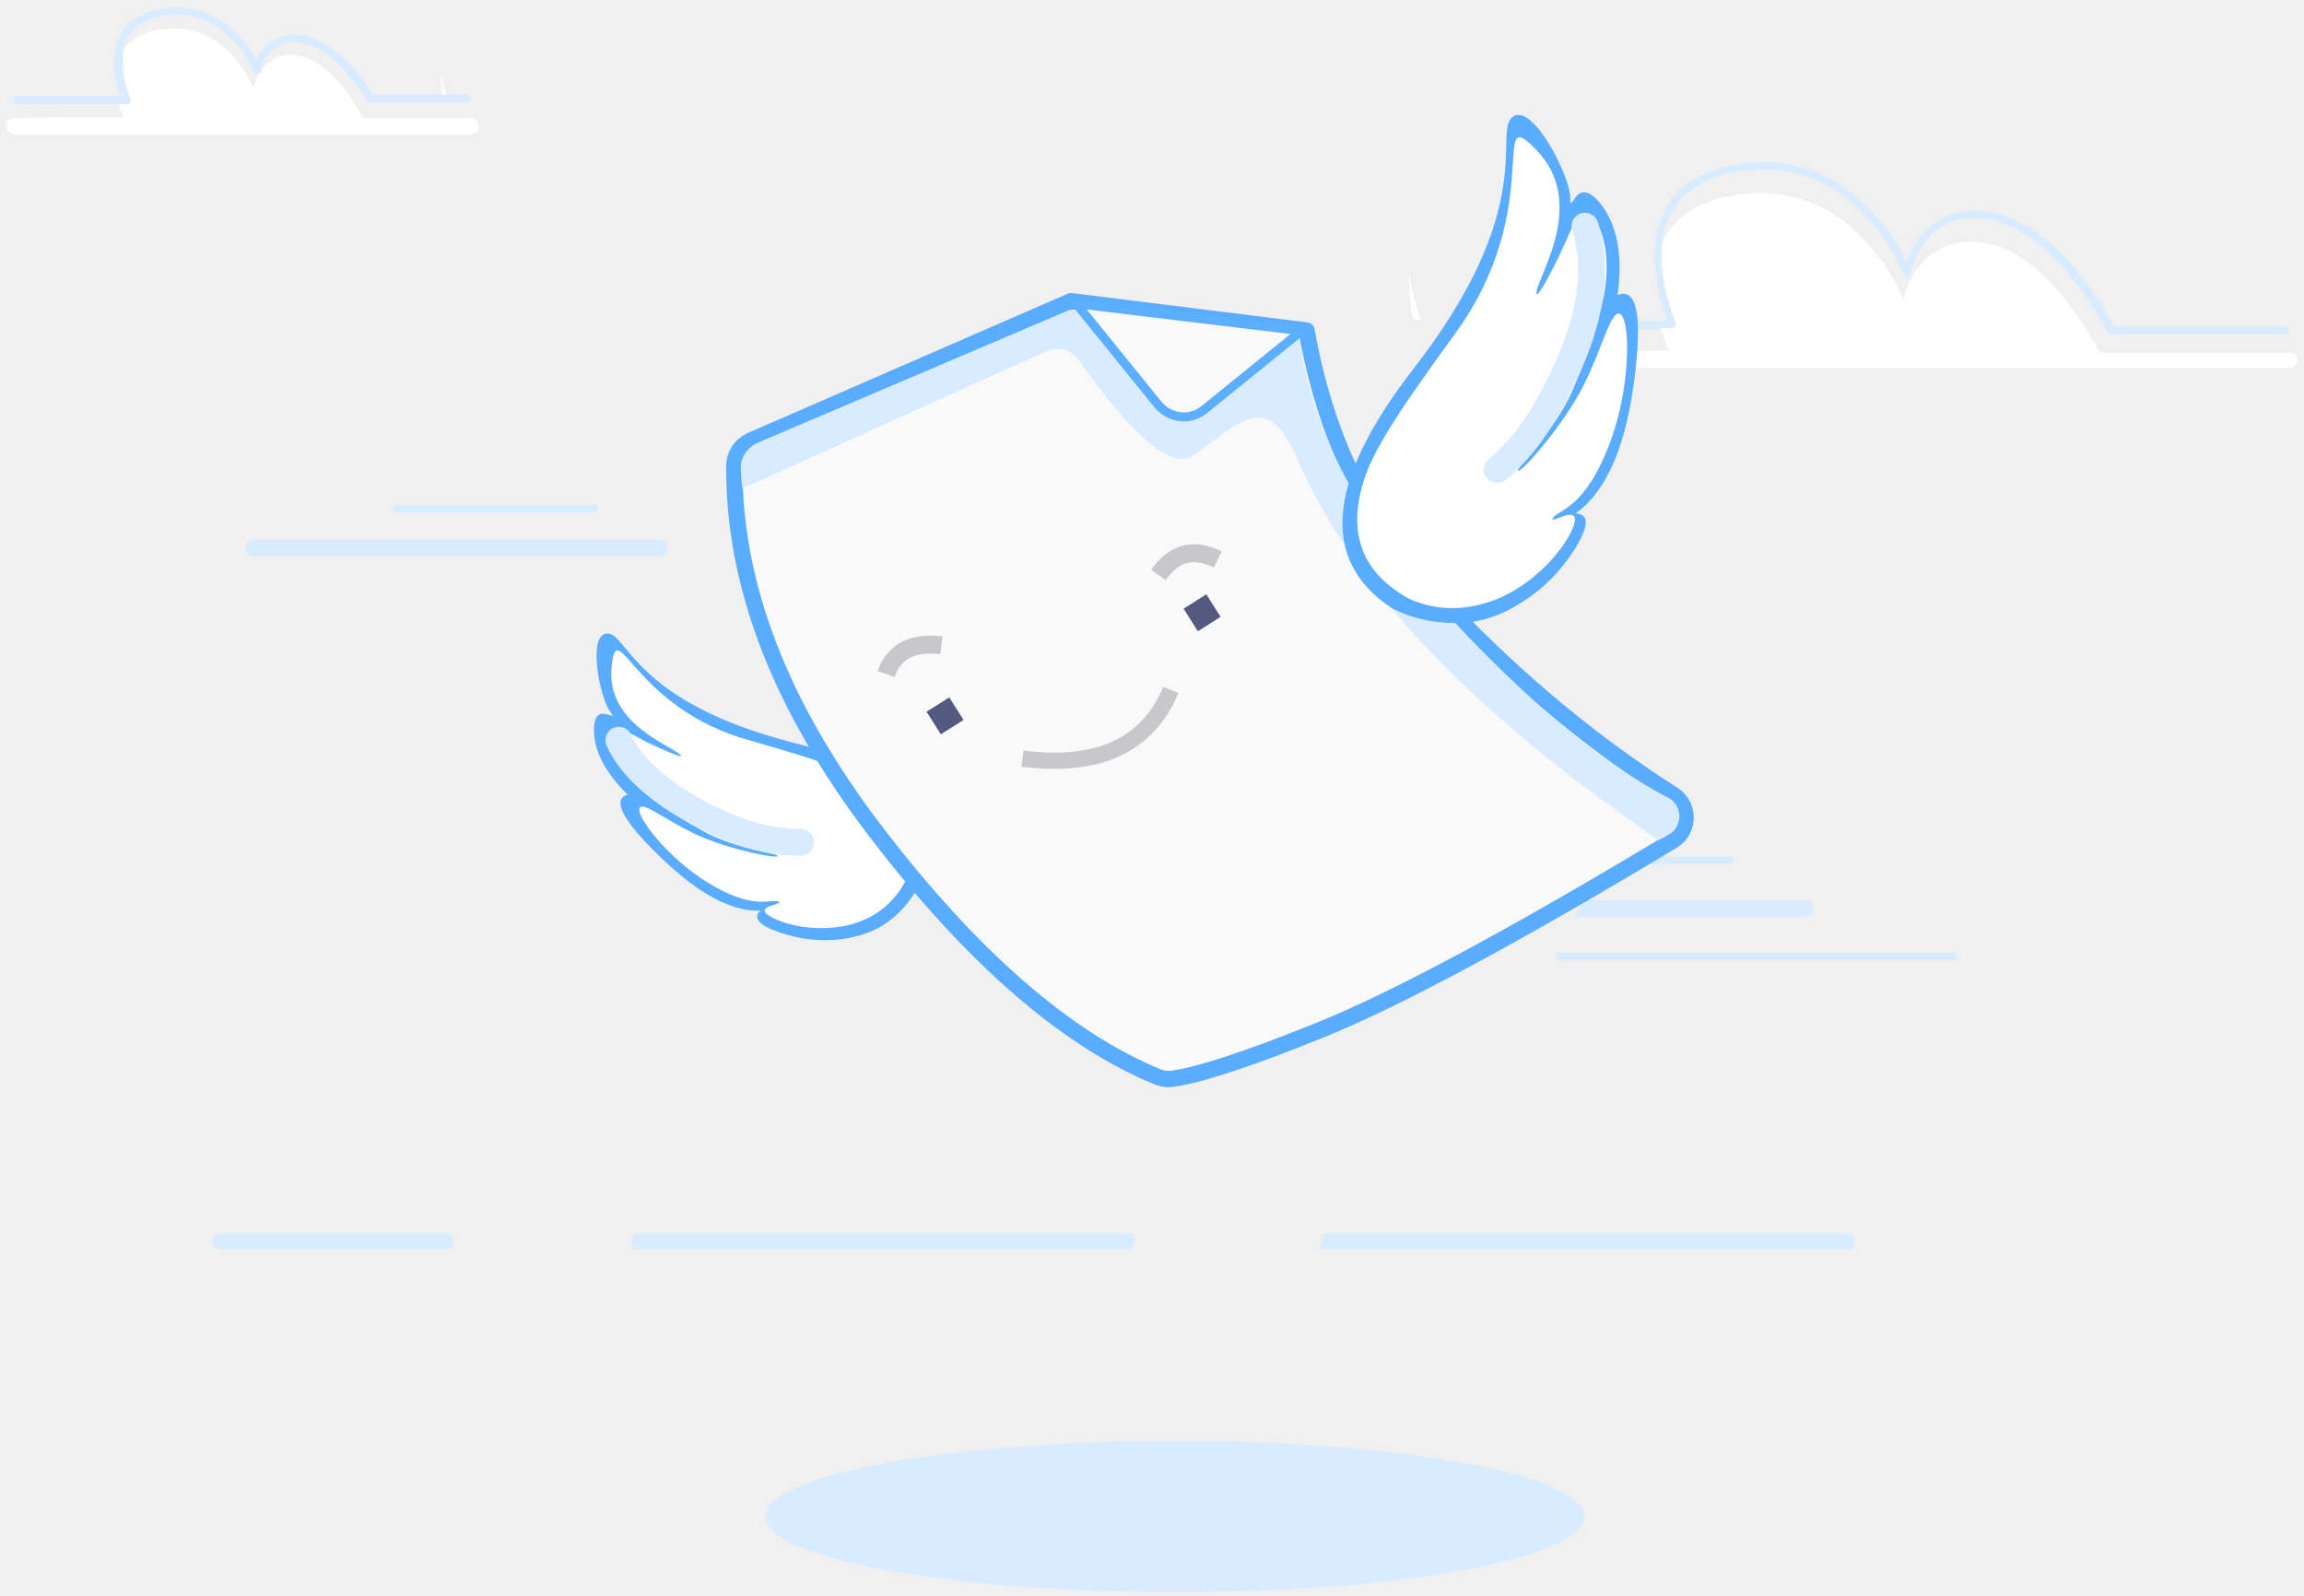
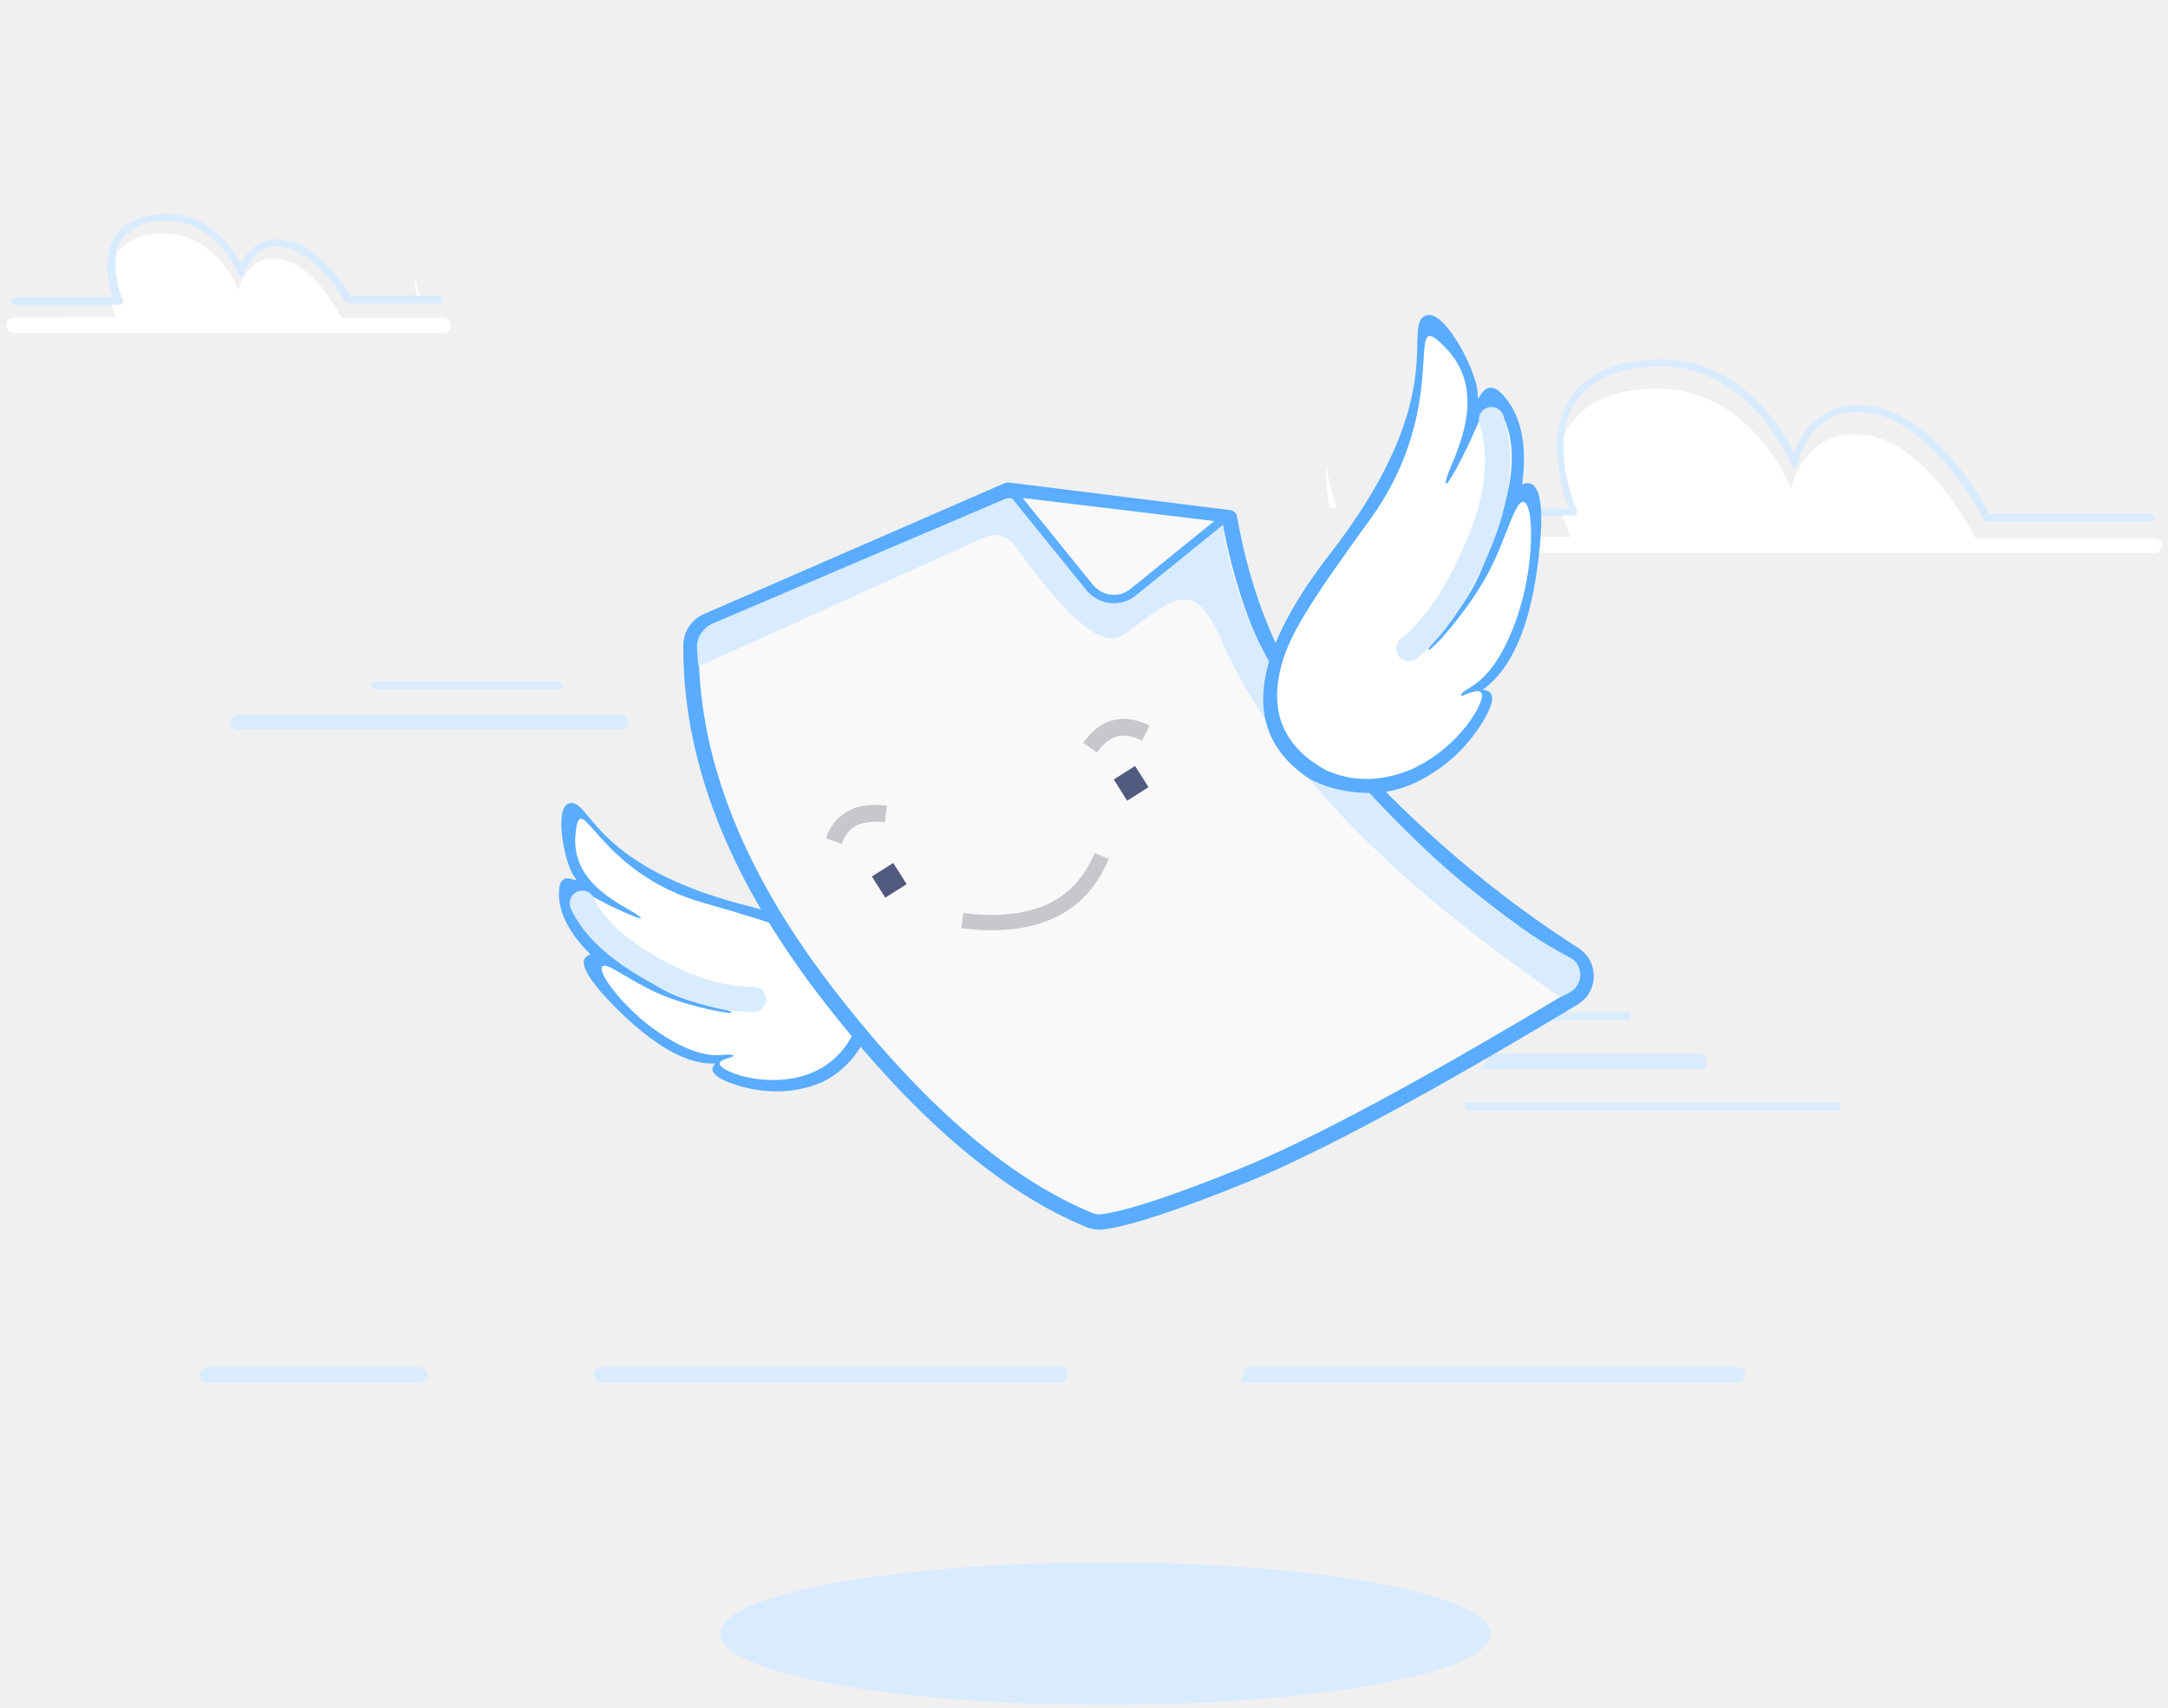
- <svg xmlns="http://www.w3.org/2000/svg" version="1.1" id="圖層_1" x="0px" y="0px" viewBox="0 0 283 196" xml:space="preserve">
-   <style type="text/css">
- 	.st0{fill:none;}
- 	.st1{fill:#D9EBFF;}
- 	.st2{fill:#FFFFFF;}
- 	.st3{fill:#F9F9FA;}
- 	.st4{fill:#59ACFF;}
- 	.st5{fill:none;stroke:#D9EBFF;stroke-width:3.3;stroke-linecap:round;stroke-linejoin:round;}
- 	.st6{fill:#F9F9FA;stroke:#59ACFF;stroke-width:2;stroke-linecap:round;stroke-linejoin:round;}
- 	.st7{fill:none;stroke:#535A80;stroke-width:3.3;}
- 	.st8{fill:none;stroke:#C8C8CC;stroke-width:2.2;}
- 	.st9{fill:none;stroke:#C8C8CC;stroke-width:2;}
- 	.st10{fill:#F9F9FA;stroke:#5CAEFF;stroke-width:1.1;}
- </style>
-   <g id="Page-1">
-     <g id="Download-File" transform="translate(-579, -430)">
-       <g id="illustration_01" transform="translate(579, 404)">
-         <g id="Group-2" transform="translate(0, 26)">
-           <g id="about-rights">
-             <path id="Shape" class="st0" d="M103.1,83.3l0.2,4.6c0.4,2,1.3,3.9,2.5,5.6c1.4-0.4,2.8-0.8,4.3-1l0.8-0.5       c0.2-0.6,0.4-1.1,0.6-1.6c0-5.1,1.3-10.2,3.7-14.7c-2.1-12.5-1.9-25.2,0.5-37.6l-9.3,6.8c-0.1,1.9,0,6.6,0,10.6       c0.2,12.4,0.1,15-0.5,16.2c-1.8,2.5-3.8,4.8-5.9,6.9C101.8,79.4,103,81.2,103.1,83.3L103.1,83.3z" />
-             <path id="Shape_1_" class="st0" d="M124.1,16l-15.2,10.8v9.8c2.2-1.6,5.1-3.7,8.9-6.5c1.2-3.9,2.6-7.6,4.4-11.3       C122.6,17.8,123.3,16.8,124.1,16L124.1,16z" />
-             <path id="Shape_2_" class="st0" d="M71.1,8.9C71,8.5,67.9,1,60.4,2c-2.3,0.3-3.9,1.2-4.7,2.7c-0.2,0.4-0.4,0.8-0.5,1.3       c1.2-1.4,2.9-2.3,4.7-2.4c8.1-1.1,11.2,7.2,11.2,7.2c0.1-0.6,0.4-1.2,0.7-1.7c-0.1,0.1-0.1,0.1-0.2,0.1       C71.4,9.2,71.1,9.1,71.1,8.9z" />
-             <path id="Shape_3_" class="st1" d="M221.8,112.6c0.6,0,1-0.4,1-1s-0.4-1-1-1h-27.4c-0.3,0.7-0.6,1.3-1,2H221.8z" />
-             <path id="Shape_4_" class="st1" d="M212.4,106.2c0.3,0,0.5-0.2,0.5-0.5c0-0.3-0.2-0.5-0.5-0.5h-16.1c-0.1,0.3-0.2,0.7-0.3,1       H212.4z" />
-             <path id="Shape_5_" class="st1" d="M239.8,117h-48.6c0,0.1,0,0.2-0.1,0.3l0.3,0.7h48.4c0.3,0,0.5-0.2,0.5-0.5       S240.1,117,239.8,117z" />
-             <path id="Shape_6_" class="st1" d="M139.2,151.5H78.5c-0.6,0-1,0.4-1,1c0,0.6,0.4,1,1,1h60.4c0.2-0.4,0.3-0.7,0.5-1.1       C139.3,152.1,139.3,151.8,139.2,151.5z" />
-             <path id="Shape_7_" class="st1" d="M226.8,153.5c0.6,0,1-0.4,1-1c0-0.6-0.4-1-1-1h-64.2c-0.2,0.7-0.4,1.4-0.6,2H226.8z" />
-             <path id="Shape_8_" class="st2" d="M115.8,93.8c0,0.1-0.1,0.2-0.1,0.4l0.2-0.1L115.8,93.8z" />
-             <path id="Shape_9_" class="st1" d="M55.7,152.5c0-0.6-0.4-1-1-1H27.1c-0.6,0-1,0.4-1,1c0,0.6,0.4,1,1,1h27.7       C55.3,153.5,55.7,153,55.7,152.5z" />
-             <path id="Shape_10_" class="st1" d="M31.1,68.3h49.9c0.6,0,1-0.4,1-1c0-0.6-0.4-1-1-1H31.1c-0.6,0-1,0.4-1,1       C30.1,67.8,30.6,68.3,31.1,68.3z" />
-             <path id="Shape_11_" class="st1" d="M48.9,62c-0.3,0-0.5,0.2-0.5,0.5s0.2,0.5,0.5,0.5h24c0.3,0,0.5-0.2,0.5-0.5       S73.2,62,72.9,62H48.9z" />
-             <polygon id="Shape_12_" class="st3" points="116.6,103.8 117.1,103.7 117.1,103.7      " />
-             <path id="Shape_13_" class="st2" d="M173.1,33.6c-0.1,1.9,0.1,3.9,0.5,5.7h0.9C173.9,37.5,173.4,35.6,173.1,33.6L173.1,33.6z" />
-             <path id="Shape_14_" class="st1" d="M205.8,40.1c0.1-0.1,0.1-0.3,0-0.5c0-0.1-2.2-5.1-1.6-9.9c0.1-1.3,0.5-2.6,1.2-3.7       c1.5-2.7,4.4-4.4,8.7-5c13.9-1.9,19.6,12.5,19.7,12.6c0.1,0.2,0.3,0.3,0.5,0.3c0.2,0,0.4-0.2,0.4-0.4c0.1-0.3,1.7-8.1,9.8-6.5       c8,1.5,14.3,13.6,14.4,13.8c0.1,0.2,0.3,0.3,0.5,0.3h21.3c0.3,0,0.5-0.2,0.5-0.5c0-0.3-0.2-0.5-0.5-0.5h-21       c-1-1.9-6.9-12.5-15-14c-6.9-1.3-9.6,3.6-10.5,6c-1.8-3.6-8-13.7-20.2-12c-4.6,0.6-7.8,2.5-9.4,5.5c-1.3,2.5-1.7,5.3-1.2,8.1       c0.2,2,0.7,3.9,1.4,5.7h-23.7c-0.3,0-0.5,0.2-0.5,0.5s0.2,0.5,0.5,0.5h24.4C205.5,40.3,205.6,40.3,205.8,40.1z" />
-             <path id="Shape_15_" class="st2" d="M281.2,43.3h-23.3c-2-3.8-7.3-12.2-13.8-13.4c-8.6-1.6-10.3,6.9-10.3,6.9       s-5.7-14.9-20.2-12.9c-5.3,0.7-8,3-9.4,5.8c-0.6,4.8,1.6,9.9,1.6,9.9c0.1,0.2,0.1,0.3,0,0.5c-0.1,0.1-0.3,0.2-0.4,0.2h-1.4       c0.3,1,0.6,1.9,1,2.8h-24.5l5.9,0.1h-5.9c-0.6,0-1,0.4-1,1s0.4,1,1,1h100.7c0.6,0,1-0.4,1-1S281.8,43.3,281.2,43.3L281.2,43.3z       " />
-             <path id="Shape_16_" class="st2" d="M54.2,9c-0.1,0.9,0,1.8,0.2,2.7h0.5C54.5,10.9,54.3,9.9,54.2,9z" />
-             <path id="Shape_17_" class="st1" d="M16,12.5c0.1-0.2,0.1-0.3,0-0.5c-0.8-1.9-1.1-4-0.8-6.1c0.1-0.5,0.3-0.9,0.5-1.3       c0.8-1.5,2.4-2.4,4.7-2.7C28,1,31,8.5,31.1,8.8c0.1,0.2,0.3,0.3,0.5,0.3c0.2,0,0.4-0.2,0.4-0.4V8.7c0.2-1.1,0.9-2.2,1.8-2.8       s2.2-0.9,3.3-0.6c4.4,0.8,7.8,6.9,7.9,7c0.1,0.2,0.3,0.3,0.4,0.3h11.8c0.3,0,0.5-0.2,0.5-0.5c0-0.3-0.2-0.5-0.5-0.5H45.8       c-0.7-1.2-4-6.4-8.4-7.2c-2.5-0.6-5,0.7-5.9,3C30.2,5.1,26.7,0.1,20.2,1c-2.6,0.4-4.4,1.4-5.4,3.2c-0.7,1.5-1,3.2-0.7,4.9       c0.1,0.9,0.3,1.9,0.7,2.7H2c-0.3,0-0.5,0.2-0.5,0.5c0,0.3,0.2,0.5,0.5,0.5h13.6C15.7,12.8,15.9,12.7,16,12.5z" />
-             <path id="Shape_18_" class="st2" d="M1.8,16.5h56c0.6,0,1-0.4,1-1c0-0.6-0.4-1-1-1H44.6c-1.1-2.1-4-6.8-7.7-7.6       c-1.8-0.5-3.8,0.2-4.8,1.8v0.1C32,8.9,32,9,31.8,9.1c-0.3,0.5-0.5,1.1-0.7,1.7c0,0-3.1-8.3-11.2-7.2c-1.8,0.1-3.5,1-4.7,2.4       c-0.3,2.1,0,4.2,0.8,6.1c0.1,0.2,0.1,0.3,0,0.5c-0.1,0.1-0.3,0.2-0.4,0.2h-1c0.1,0.5,0.3,1.1,0.6,1.6H1.5l7.2,0.1H1.8       c-0.6,0-1,0.4-1,1C0.8,16,1.2,16.4,1.8,16.5L1.8,16.5z" />
-             <path id="Shape_19_" class="st1" d="M113.8,102.6c0.2-0.7,0.6-1.3,1.1-1.8h-0.1l-0.7,0.9C113.9,101.9,113.8,102.3,113.8,102.6       L113.8,102.6z" />
-             <ellipse id="Oval" class="st1" cx="144.3" cy="186.3" rx="50.3" ry="9.3" />
+ <svg xmlns="http://www.w3.org/2000/svg" width="283px" height="223px" viewBox="0 0 283 223" version="1.1">
+   <defs />
+   <g id="Page-1" stroke="none" stroke-width="1" fill="none" fill-rule="evenodd">
+     <g id="illustration_download" transform="translate(0, 1)">
+       <g id="Group-2" transform="translate(0, 26)">
+         <g id="about-rights">
+           <path d="M103.1,83.3 L103.3,87.9 C103.7,89.9 104.6,91.8 105.8,93.5 C107.2,93.1 108.6,92.7 110.1,92.5 L110.9,92 C111.1,91.4 111.3,90.9 111.5,90.4 C111.5,85.3 112.8,80.2 115.2,75.7 C113.1,63.2 113.3,50.5 115.7,38.1 L106.4,44.9 C106.3,46.8 106.4,51.5 106.4,55.5 C106.6,67.9 106.5,70.5 105.9,71.7 C104.1,74.2 102.1,76.5 100,78.6 C101.8,79.4 103,81.2 103.1,83.3 L103.1,83.3 Z" id="Shape" />
+           <path d="M124.1,16 L108.9,26.8 L108.9,36.6 C111.1,35 114,32.9 117.8,30.1 C119,26.2 120.4,22.5 122.2,18.8 C122.6,17.8 123.3,16.8 124.1,16 L124.1,16 Z" id="Shape_1_" />
+           <path d="M71.1,8.9 C71,8.5 67.9,1 60.4,2 C58.1,2.3 56.5,3.2 55.7,4.7 C55.5,5.1 55.3,5.5 55.2,6 C56.4,4.6 58.1,3.7 59.9,3.6 C68,2.5 71.1,10.8 71.1,10.8 C71.2,10.2 71.5,9.6 71.8,9.1 C71.7,9.2 71.7,9.2 71.6,9.2 C71.4,9.2 71.1,9.1 71.1,8.9 Z" id="Shape_2_" />
+           <path d="M221.8,112.6 C222.4,112.6 222.8,112.2 222.8,111.6 C222.8,111 222.4,110.6 221.8,110.6 L194.4,110.6 C194.1,111.3 193.8,111.9 193.4,112.6 L221.8,112.6 Z" id="Shape_3_" fill="#D9EBFF" fill-rule="nonzero" />
+           <path d="M212.4,106.2 C212.7,106.2 212.9,106 212.9,105.7 C212.9,105.4 212.7,105.2 212.4,105.2 L196.3,105.2 C196.2,105.5 196.1,105.9 196,106.2 L212.4,106.2 Z" id="Shape_4_" fill="#D9EBFF" fill-rule="nonzero" />
+           <path d="M239.8,117 L191.2,117 C191.2,117.1 191.2,117.2 191.1,117.3 L191.4,118 L239.8,118 C240.1,118 240.3,117.8 240.3,117.5 C240.3,117.2 240.1,117 239.8,117 Z" id="Shape_5_" fill="#D9EBFF" fill-rule="nonzero" />
+           <path d="M139.2,151.5 L78.5,151.5 C77.9,151.5 77.5,151.9 77.5,152.5 C77.5,153.1 77.9,153.5 78.5,153.5 L138.9,153.5 C139.1,153.1 139.2,152.8 139.4,152.4 C139.3,152.1 139.3,151.8 139.2,151.5 Z" id="Shape_6_" fill="#D9EBFF" fill-rule="nonzero" />
+           <path d="M226.8,153.5 C227.4,153.5 227.8,153.1 227.8,152.5 C227.8,151.9 227.4,151.5 226.8,151.5 L162.6,151.5 C162.4,152.2 162.2,152.9 162,153.5 L226.8,153.5 Z" id="Shape_7_" fill="#D9EBFF" fill-rule="nonzero" />
+           <path d="M115.8,93.8 C115.8,93.9 115.7,94 115.7,94.2 L115.9,94.1 L115.8,93.8 Z" id="Shape_8_" fill="#FFFFFF" fill-rule="nonzero" />
+           <path d="M55.7,152.5 C55.7,151.9 55.3,151.5 54.7,151.5 L27.1,151.5 C26.5,151.5 26.1,151.9 26.1,152.5 C26.1,153.1 26.5,153.5 27.1,153.5 L54.8,153.5 C55.3,153.5 55.7,153 55.7,152.5 Z" id="Shape_9_" fill="#D9EBFF" fill-rule="nonzero" />
+           <path d="M31.1,68.3 L81,68.3 C81.6,68.3 82,67.9 82,67.3 C82,66.7 81.6,66.3 81,66.3 L31.1,66.3 C30.5,66.3 30.1,66.7 30.1,67.3 C30.1,67.8 30.6,68.3 31.1,68.3 Z" id="Shape_10_" fill="#D9EBFF" fill-rule="nonzero" />
+           <path d="M48.9,62 C48.6,62 48.4,62.2 48.4,62.5 C48.4,62.8 48.6,63 48.9,63 L72.9,63 C73.2,63 73.4,62.8 73.4,62.5 C73.4,62.2 73.2,62 72.9,62 L48.9,62 Z" id="Shape_11_" fill="#D9EBFF" fill-rule="nonzero" />
+           <polygon id="Shape_12_" fill="#F9F9FA" fill-rule="nonzero" points="116.6 103.8 117.1 103.7 117.1 103.7" />
+           <path d="M173.1,33.6 C173,35.5 173.2,37.5 173.6,39.3 L174.5,39.3 C173.9,37.5 173.4,35.6 173.1,33.6 L173.1,33.6 Z" id="Shape_13_" fill="#FFFFFF" fill-rule="nonzero" />
+           <path d="M205.8,40.1 C205.9,40 205.9,39.8 205.8,39.6 C205.8,39.5 203.6,34.5 204.2,29.7 C204.3,28.4 204.7,27.1 205.4,26 C206.9,23.3 209.8,21.6 214.1,21 C228,19.1 233.7,33.5 233.8,33.6 C233.9,33.8 234.1,33.9 234.3,33.9 C234.5,33.9 234.7,33.7 234.7,33.5 C234.8,33.2 236.4,25.4 244.5,27 C252.5,28.5 258.8,40.6 258.9,40.8 C259,41 259.2,41.1 259.4,41.1 L280.7,41.1 C281,41.1 281.2,40.9 281.2,40.6 C281.2,40.3 281,40.1 280.7,40.1 L259.7,40.1 C258.7,38.2 252.8,27.6 244.7,26.1 C237.8,24.8 235.1,29.7 234.2,32.1 C232.4,28.5 226.2,18.4 214,20.1 C209.4,20.7 206.2,22.6 204.6,25.6 C203.3,28.1 202.9,30.9 203.4,33.7 C203.6,35.7 204.1,37.6 204.8,39.4 L181.1,39.4 C180.8,39.4 180.6,39.6 180.6,39.9 C180.6,40.2 180.8,40.4 181.1,40.4 L205.5,40.4 C205.5,40.3 205.6,40.3 205.8,40.1 Z" id="Shape_14_" fill="#D9EBFF" fill-rule="nonzero" />
+           <path d="M281.2,43.3 L257.9,43.3 C255.9,39.5 250.6,31.1 244.1,29.9 C235.5,28.3 233.8,36.8 233.8,36.8 C233.8,36.8 228.1,21.9 213.6,23.9 C208.3,24.6 205.6,26.9 204.2,29.7 C203.6,34.5 205.8,39.6 205.8,39.6 C205.9,39.8 205.9,39.9 205.8,40.1 C205.7,40.2 205.5,40.3 205.4,40.3 L204,40.3 C204.3,41.3 204.6,42.2 205,43.1 L180.5,43.1 L186.4,43.2 L180.5,43.2 C179.9,43.2 179.5,43.6 179.5,44.2 C179.5,44.8 179.9,45.2 180.5,45.2 L281.2,45.2 C281.8,45.2 282.2,44.8 282.2,44.2 C282.2,43.6 281.8,43.3 281.2,43.3 L281.2,43.3 Z" id="Shape_15_" fill="#FFFFFF" fill-rule="nonzero" />
+           <path d="M54.2,9 C54.1,9.9 54.2,10.8 54.4,11.7 L54.9,11.7 C54.5,10.9 54.3,9.9 54.2,9 Z" id="Shape_16_" fill="#FFFFFF" fill-rule="nonzero" />
+           <path d="M16,12.5 C16.1,12.3 16.1,12.2 16,12 C15.2,10.1 14.9,8 15.2,5.9 C15.3,5.4 15.5,5 15.7,4.6 C16.5,3.1 18.1,2.2 20.4,1.9 C28,1 31,8.5 31.1,8.8 C31.2,9 31.4,9.1 31.6,9.1 C31.8,9.1 32,8.9 32,8.7 L32,8.7 C32.2,7.6 32.9,6.5 33.8,5.9 C34.7,5.3 36,5 37.1,5.3 C41.5,6.1 44.9,12.2 45,12.3 C45.1,12.5 45.3,12.6 45.4,12.6 L57.2,12.6 C57.5,12.6 57.7,12.4 57.7,12.1 C57.7,11.8 57.5,11.6 57.2,11.6 L45.8,11.6 C45.1,10.4 41.8,5.2 37.4,4.4 C34.9,3.8 32.4,5.1 31.5,7.4 C30.2,5.1 26.7,0.1 20.2,1 C17.6,1.4 15.8,2.4 14.8,4.2 C14.1,5.7 13.8,7.4 14.1,9.1 C14.2,10 14.4,11 14.8,11.8 L2,11.8 C1.7,11.8 1.5,12 1.5,12.3 C1.5,12.6 1.7,12.8 2,12.8 L15.6,12.8 C15.7,12.8 15.9,12.7 16,12.5 Z" id="Shape_17_" fill="#D9EBFF" fill-rule="nonzero" />
+           <path d="M1.8,16.5 L57.8,16.5 C58.4,16.5 58.8,16.1 58.8,15.5 C58.8,14.9 58.4,14.5 57.8,14.5 L44.6,14.5 C43.5,12.4 40.6,7.7 36.9,6.9 C35.1,6.4 33.1,7.1 32.1,8.7 L32.1,8.8 C32,8.9 32,9 31.8,9.1 C31.5,9.6 31.3,10.2 31.1,10.8 C31.1,10.8 28,2.5 19.9,3.6 C18.1,3.7 16.4,4.6 15.2,6 C14.9,8.1 15.2,10.2 16,12.1 C16.1,12.3 16.1,12.4 16,12.6 C15.9,12.7 15.7,12.8 15.6,12.8 L14.6,12.8 C14.7,13.3 14.9,13.9 15.2,14.4 L1.5,14.4 L8.7,14.5 L1.8,14.5 C1.2,14.5 0.8,14.9 0.8,15.5 C0.8,16 1.2,16.4 1.8,16.5 L1.8,16.5 Z" id="Shape_18_" fill="#FFFFFF" fill-rule="nonzero" />
+           <path d="M113.8,102.6 C114,101.9 114.4,101.3 114.9,100.8 L114.8,100.8 L114.1,101.7 C113.9,101.9 113.8,102.3 113.8,102.6 L113.8,102.6 Z" id="Shape_19_" fill="#D9EBFF" fill-rule="nonzero" />
+           <ellipse id="Oval" fill="#D9EBFF" fill-rule="nonzero" cx="144.3" cy="186.3" rx="50.3" ry="9.3" />
+         </g>
+       </g>
+       <g id="Group-4" transform="translate(150.8843, 101.4894) rotate(-44) translate(-150.8843, -101.4894) translate(71.38432, 37.98942)">
+         <g id="Group-3" transform="translate(19.92017, 38.32085) rotate(72) translate(-19.92017, -38.32085) translate(-5.079833, 26.32085)">
+           <path d="M49.4,9.6 C48,1.4 40.7,-1.1 27.6,2.1 C7.9,6.9 3.3,-0.2 1.1,1 C-1.1,2.2 4,8.4 5.9,9.3 C7.8,10.2 3.4,8.8 5.2,12.2 C6.4,14.5 8.9,16.2 12.6,17.3 C11.1,18.7 13.5,20.4 19.8,22.2 C26.1,24 30.7,24 33.7,22.2 C33.2,23.4 34.3,23.9 36.9,23.5 C39.5,23.1 41.8,22.2 43.9,20.8 C45.9,19.4 47.4,17.8 48.3,15.8 C49.2,13.8 49.5,11.8 49.4,9.6 Z" id="Path-12" fill="#59ACFF" fill-rule="nonzero" />
+           <path d="M47.7,10.7 C47.3,6 44.8,3.2 40.2,2.3 C37,1.7 33.3,2.1 22.6,4.4 C8.1,7.6 0.9,-1.9 3.5,4.4 C6.1,10.7 14,9.5 15.8,9.9 C17.6,10.2 12.4,10.5 11.1,10.5 C7.7,10.5 7.5,10.4 7.1,11.3 C6.7,12.1 9.4,15.7 16,16.3 C17.8,16.5 20.5,16.9 23.3,16.9 C27.6,16.9 32.2,15 32.4,15.3 C32.6,15.6 27.5,17.2 23.3,17.6 C20.2,17.9 17,17.5 15.5,17.6 C12.2,17.9 19.2,21.7 26.1,22.2 C33,22.7 34.1,20.3 35.1,20.2 C36,20.1 33.1,21.8 34.5,22.2 C35.9,22.6 40.7,21.8 44.3,18.5 C46.6,16.3 47.7,13.7 47.7,10.7 Z" id="Path-13" fill="#FFFFFF" fill-rule="nonzero" />
+           <path d="M8.5,11.9 C11.2,14 15.4,15.1 20.9,15.2 C26.2,15.3 30.6,14.4 34.1,12.5" id="Line" stroke="#D9EBFF" stroke-width="3.3" stroke-linecap="round" stroke-linejoin="round" />
+         </g>
+         <g id="illustration" transform="translate(73.36753, 63.33534) rotate(19) translate(-73.36753, -63.33534) translate(25.86753, 13.33534)">
+           <path d="M52.1,5.1 L9.2,4 L9.2,4 C7.9,4 6.7,4.7 6.1,5.9 L6.1,5.9 C-0.2,19.1 -1.3,35.1 2.8,53.9 C7,73.1 13.3,87.1 21.5,96 C21.9,96.4 22.3,96.7 22.9,96.9 L22.9,96.9 C26,97.9 32.4,98.7 42.2,99.2 C52.2,99.7 68.5,98.8 91.1,96.4 C91.6,96.3 92.1,96.2 92.5,95.9 C94,94.9 94.5,92.9 93.5,91.3 L93.5,91.3 C86.7,80.6 81.2,68.7 77,55.4 C73.5,44.5 73.5,32.9 76.8,20.6 L52.1,5.1 Z" id="Combined-Shape" stroke="#59ACFF" stroke-width="2" fill="#F9F9FA" fill-rule="nonzero" stroke-linecap="round" stroke-linejoin="round" />
+           <path d="M5.8,8.9 C6,8.2 6.3,7.4 6.6,6.7 L6.6,6.7 C7.1,5.4 8.4,4.6 9.8,4.6 L9.8,4.6 L51.5,6 L75.6,21.1 C72.5,31 72.7,42.2 76.2,54.5 C80.9,70.6 86.4,83 92.8,91.4 L92.8,91.4 C93.7,92.5 93.4,94.2 92.3,95 C91.9,95.3 91.5,95.5 91,95.5 L91,95.5 C90.5,95.6 90,95.6 89.5,95.6 C89.5,95.5 89.4,95.5 89.4,95.4 L89.4,95.4 C89.3,95.3 89.3,95.2 89.2,95.1 C83.9,85.8 77.9,74.9 73.5,61.6 C71.4,55.3 68.8,44.4 69.1,34.9 C69.4,25.4 65.7,27.1 57.8,28.6 C54.6,29.2 52,23.7 49.9,12.1 C49.6,10.5 48.3,9.4 46.7,9.4 L46.7,9.4 L5.8,8.9 L5.8,8.9 Z" id="Combined-Shape_1_" fill="#D9EBFF" fill-rule="nonzero" />
+           <g id="face" transform="translate(32.56612, 46.9374) rotate(5) translate(-32.56612, -46.9374) translate(10.56612, 35.9374)">
+             <path d="M5.5,8.6 L6.2,11.8" id="Line_1_" stroke="#535A80" stroke-width="3.3" />
+             <path d="M39.5,7.5 L40.2,10.7" id="Line-Copy-3" stroke="#535A80" stroke-width="3.3" />
+             <path d="M43.9,3.6 C41.6,1.2 39.1,1 36.4,2.9" id="Path-5-Copy" stroke="#C8C8CC" stroke-width="2.2" />
+             <path d="M0.8,2.9 C2.7,0.6 5.2,0.3 8.4,1.9" id="Path-6" stroke="#C8C8CC" stroke-width="2.2" />
+             <path d="M33,16.7 C28,22.1 21.4,22.7 13,18.4" id="Path-6_1_" stroke="#C8C8CC" stroke-width="2" />
+           </g>
+           <g id="Path" transform="translate(64.48469, 12.99112) rotate(-14) translate(-64.48469, -12.99112) translate(53.98469, 2.991117)" stroke="#5CAEFF" stroke-width="1.1" fill="#F9F9FA" fill-rule="nonzero">
+             <path d="M20.1,20 L4.7,20 C2.5,20 0.7,18.2 0.7,15.9 L0.7,0 L20.1,20 Z" id="path-1" />
          </g>
        </g>
-         <g id="Group-4" transform="translate(150.8843, 101.4894) rotate(-44) translate(-150.8843, -101.4894) translate(71.38432, 37.98942)">
-           <g id="Group-3" transform="translate(19.92017, 38.32085) rotate(72) translate(-19.92017, -38.32085) translate(-5.079833, 26.32085)">
-             <path id="Path-12" class="st4" d="M49.4,9.6C48,1.4,40.7-1.1,27.6,2.1C7.9,6.9,3.3-0.2,1.1,1S4,8.4,5.9,9.3       c1.9,0.9-2.5-0.5-0.7,2.9c1.2,2.3,3.7,4,7.4,5.1c-1.5,1.4,0.9,3.1,7.2,4.9s10.9,1.8,13.9,0c-0.5,1.2,0.6,1.7,3.2,1.3       c2.6-0.4,4.9-1.3,7-2.7c2-1.4,3.5-3,4.4-5S49.5,11.8,49.4,9.6z" />
-             <path id="Path-13" class="st2" d="M47.7,10.7c-0.4-4.7-2.9-7.5-7.5-8.4c-3.2-0.6-6.9-0.2-17.6,2.1C8.1,7.6,0.9-1.9,3.5,4.4       S14,9.5,15.8,9.9c1.8,0.3-3.4,0.6-4.7,0.6c-3.4,0-3.6-0.1-4,0.8c-0.4,0.8,2.3,4.4,8.9,5c1.8,0.2,4.5,0.6,7.3,0.6       c4.3,0,8.9-1.9,9.1-1.6c0.2,0.3-4.9,1.9-9.1,2.3c-3.1,0.3-6.3-0.1-7.8,0c-3.3,0.3,3.7,4.1,10.6,4.6c6.9,0.5,8-1.9,9-2       c0.9-0.1-2,1.6-0.6,2c1.4,0.4,6.2-0.4,9.8-3.7C46.6,16.3,47.7,13.7,47.7,10.7z" />
-             <path id="Line" class="st5" d="M8.5,11.9c2.7,2.1,6.9,3.2,12.4,3.3c5.3,0.1,9.7-0.8,13.2-2.7" />
-           </g>
-           <g id="illustration" transform="translate(73.36753, 63.33534) rotate(19) translate(-73.36753, -63.33534) translate(25.86753, 13.33534)">
-             <path id="Combined-Shape" class="st6" d="M52.1,5.1L9.2,4l0,0c-1.3,0-2.5,0.7-3.1,1.9l0,0c-6.3,13.2-7.4,29.2-3.3,48       C7,73.1,13.3,87.1,21.5,96c0.4,0.4,0.8,0.7,1.4,0.9l0,0c3.1,1,9.5,1.8,19.3,2.3c10,0.5,26.3-0.4,48.9-2.8       c0.5-0.1,1-0.2,1.4-0.5c1.5-1,2-3,1-4.6l0,0C86.7,80.6,81.2,68.7,77,55.4c-3.5-10.9-3.5-22.5-0.2-34.8L52.1,5.1z" />
-             <path id="Combined-Shape_1_" class="st1" d="M5.8,8.9C6,8.2,6.3,7.4,6.6,6.7l0,0c0.5-1.3,1.8-2.1,3.2-2.1l0,0L51.5,6l24.1,15.1       c-3.1,9.9-2.9,21.1,0.6,33.4C80.9,70.6,86.4,83,92.8,91.4l0,0c0.9,1.1,0.6,2.8-0.5,3.6c-0.4,0.3-0.8,0.5-1.3,0.5l0,0       c-0.5,0.1-1,0.1-1.5,0.1c0-0.1-0.1-0.1-0.1-0.2l0,0c-0.1-0.1-0.1-0.2-0.2-0.3c-5.3-9.3-11.3-20.2-15.7-33.5       c-2.1-6.3-4.7-17.2-4.4-26.7c0.3-9.5-3.4-7.8-11.3-6.3c-3.2,0.6-5.8-4.9-7.9-16.5c-0.3-1.6-1.6-2.7-3.2-2.7l0,0L5.8,8.9       L5.8,8.9z" />
-             <g id="face" transform="translate(33.06422, 46.98097) rotate(5) translate(-33.06422, -46.98097) translate(10.56422, 35.98097)">
-               <path id="Line_1_" class="st7" d="M5.5,8.6l0.7,3.2" />
-               <path id="Line-Copy-3" class="st7" d="M39.5,7.5l0.7,3.2" />
-               <path id="Path-5-Copy" class="st8" d="M43.9,3.6c-2.3-2.4-4.8-2.6-7.5-0.7" />
-               <path id="Path-6" class="st8" d="M0.8,2.9c1.9-2.3,4.4-2.6,7.6-1" />
-               <path id="Path-6_1_" class="st9" d="M33,16.7c-5,5.4-11.6,6-20,1.7" />
-             </g>
-             <g id="Path" transform="translate(64.60565, 13.47626) rotate(-14) translate(-64.60565, -13.47626) translate(54.10565, 2.976265)">
-               <path id="path-1" class="st10" d="M20.1,20L4.7,20c-2.2,0-4-1.8-4-4.1l0-15.9L20.1,20z" />
-             </g>
-           </g>
-           <g id="Group-3_1_" transform="translate(124.3435, 68.25961) scale(-1, 1) rotate(22) translate(-124.3435, -68.25961) translate(93.34351, 53.25961)">
-             <path id="Path-12_1_" class="st4" d="M61.9,11.7c-1.8-10.4-11-13.5-27.6-9.5C9.5,8.4,3.6-0.6,0.8,0.8s3.7,9.4,6.1,10.5       s-3.1-0.7-0.8,3.7c1.5,2.9,4.6,5.1,9.4,6.5c-1.9,1.8,1.2,3.9,9,6.2s13.7,2.3,17.6,0c-0.6,1.6,0.7,2.1,4,1.7       c3.3-0.5,6.2-1.6,8.8-3.4c2.6-1.7,4.4-3.8,5.5-6.3S62.1,14.6,61.9,11.7z" />
-             <path id="Path-13_1_" class="st2" d="M60,13.3c-0.5-6.1-3.7-9.7-9.6-10.8c-4.1-0.8-8.9-0.2-22.5,2.7C9.1,9.2,0-2.9,3.3,5.2       s13.5,6.5,15.7,7s-4.4,0.8-6,0.8c-4.4,0-4.6-0.1-5.1,1s2.9,5.6,11.4,6.5c2.3,0.2,5.8,0.7,9.3,0.7c5.5,0,11.4-2.5,11.6-2.1       c0.2,0.4-6.3,2.5-11.6,3c-4,0.4-8.1-0.2-10,0c-4.3,0.4,4.7,5.3,13.6,5.9c8.9,0.6,10.3-2.4,11.5-2.6c1.2-0.2-2.6,2-0.7,2.6       c1.8,0.5,7.9-0.5,12.5-4.7C58.5,20.4,60,17.1,60,13.3z" />
-             <path id="Line_2_" class="st5" d="M9.4,14.4c3.7,3.3,9,5,15.9,5.1c6.6,0.1,11.9-0.8,15.8-2.8" />
-           </g>
+         <g id="Group-3_1_" transform="translate(124.3435, 68.25961) scale(-1, 1) rotate(22) translate(-124.3435, -68.25961) translate(93.34351, 53.25961)">
+           <path d="M61.9,11.7 C60.1,1.3 50.9,-1.8 34.3,2.2 C9.5,8.4 3.6,-0.6 0.8,0.8 C-2,2.2 4.5,10.2 6.9,11.3 C9.3,12.4 3.8,10.6 6.1,15 C7.6,17.9 10.7,20.1 15.5,21.5 C13.6,23.3 16.7,25.4 24.5,27.7 C32.3,30 38.2,30 42.1,27.7 C41.5,29.3 42.8,29.8 46.1,29.4 C49.4,28.9 52.3,27.8 54.9,26 C57.5,24.3 59.3,22.2 60.4,19.7 C61.5,17.2 62.1,14.6 61.9,11.7 Z" id="Path-12_1_" fill="#59ACFF" fill-rule="nonzero" />
+           <path d="M60,13.3 C59.5,7.2 56.3,3.6 50.4,2.5 C46.3,1.7 41.5,2.3 27.9,5.2 C9.1,9.2 8.8817842e-16,-2.9 3.3,5.2 C6.6,13.3 16.8,11.7 19,12.2 C21.2,12.7 14.6,13 13,13 C8.6,13 8.4,12.9 7.9,14 C7.4,15.1 10.8,19.6 19.3,20.5 C21.6,20.7 25.1,21.2 28.6,21.2 C34.1,21.2 40,18.7 40.2,19.1 C40.4,19.5 33.9,21.6 28.6,22.1 C24.6,22.5 20.5,21.9 18.6,22.1 C14.3,22.5 23.3,27.4 32.2,28 C41.1,28.6 42.5,25.6 43.7,25.4 C44.9,25.2 41.1,27.4 43,28 C44.8,28.5 50.9,27.5 55.5,23.3 C58.5,20.4 60,17.1 60,13.3 Z" id="Path-13_1_" fill="#FFFFFF" fill-rule="nonzero" />
+           <path d="M9.4,14.4 C13.1,17.7 18.4,19.4 25.3,19.5 C31.9,19.6 37.2,18.7 41.1,16.7" id="Line_2_" stroke="#D9EBFF" stroke-width="3.3" stroke-linecap="round" stroke-linejoin="round" />
        </g>
      </g>
    </g>
  </g>
</svg>
